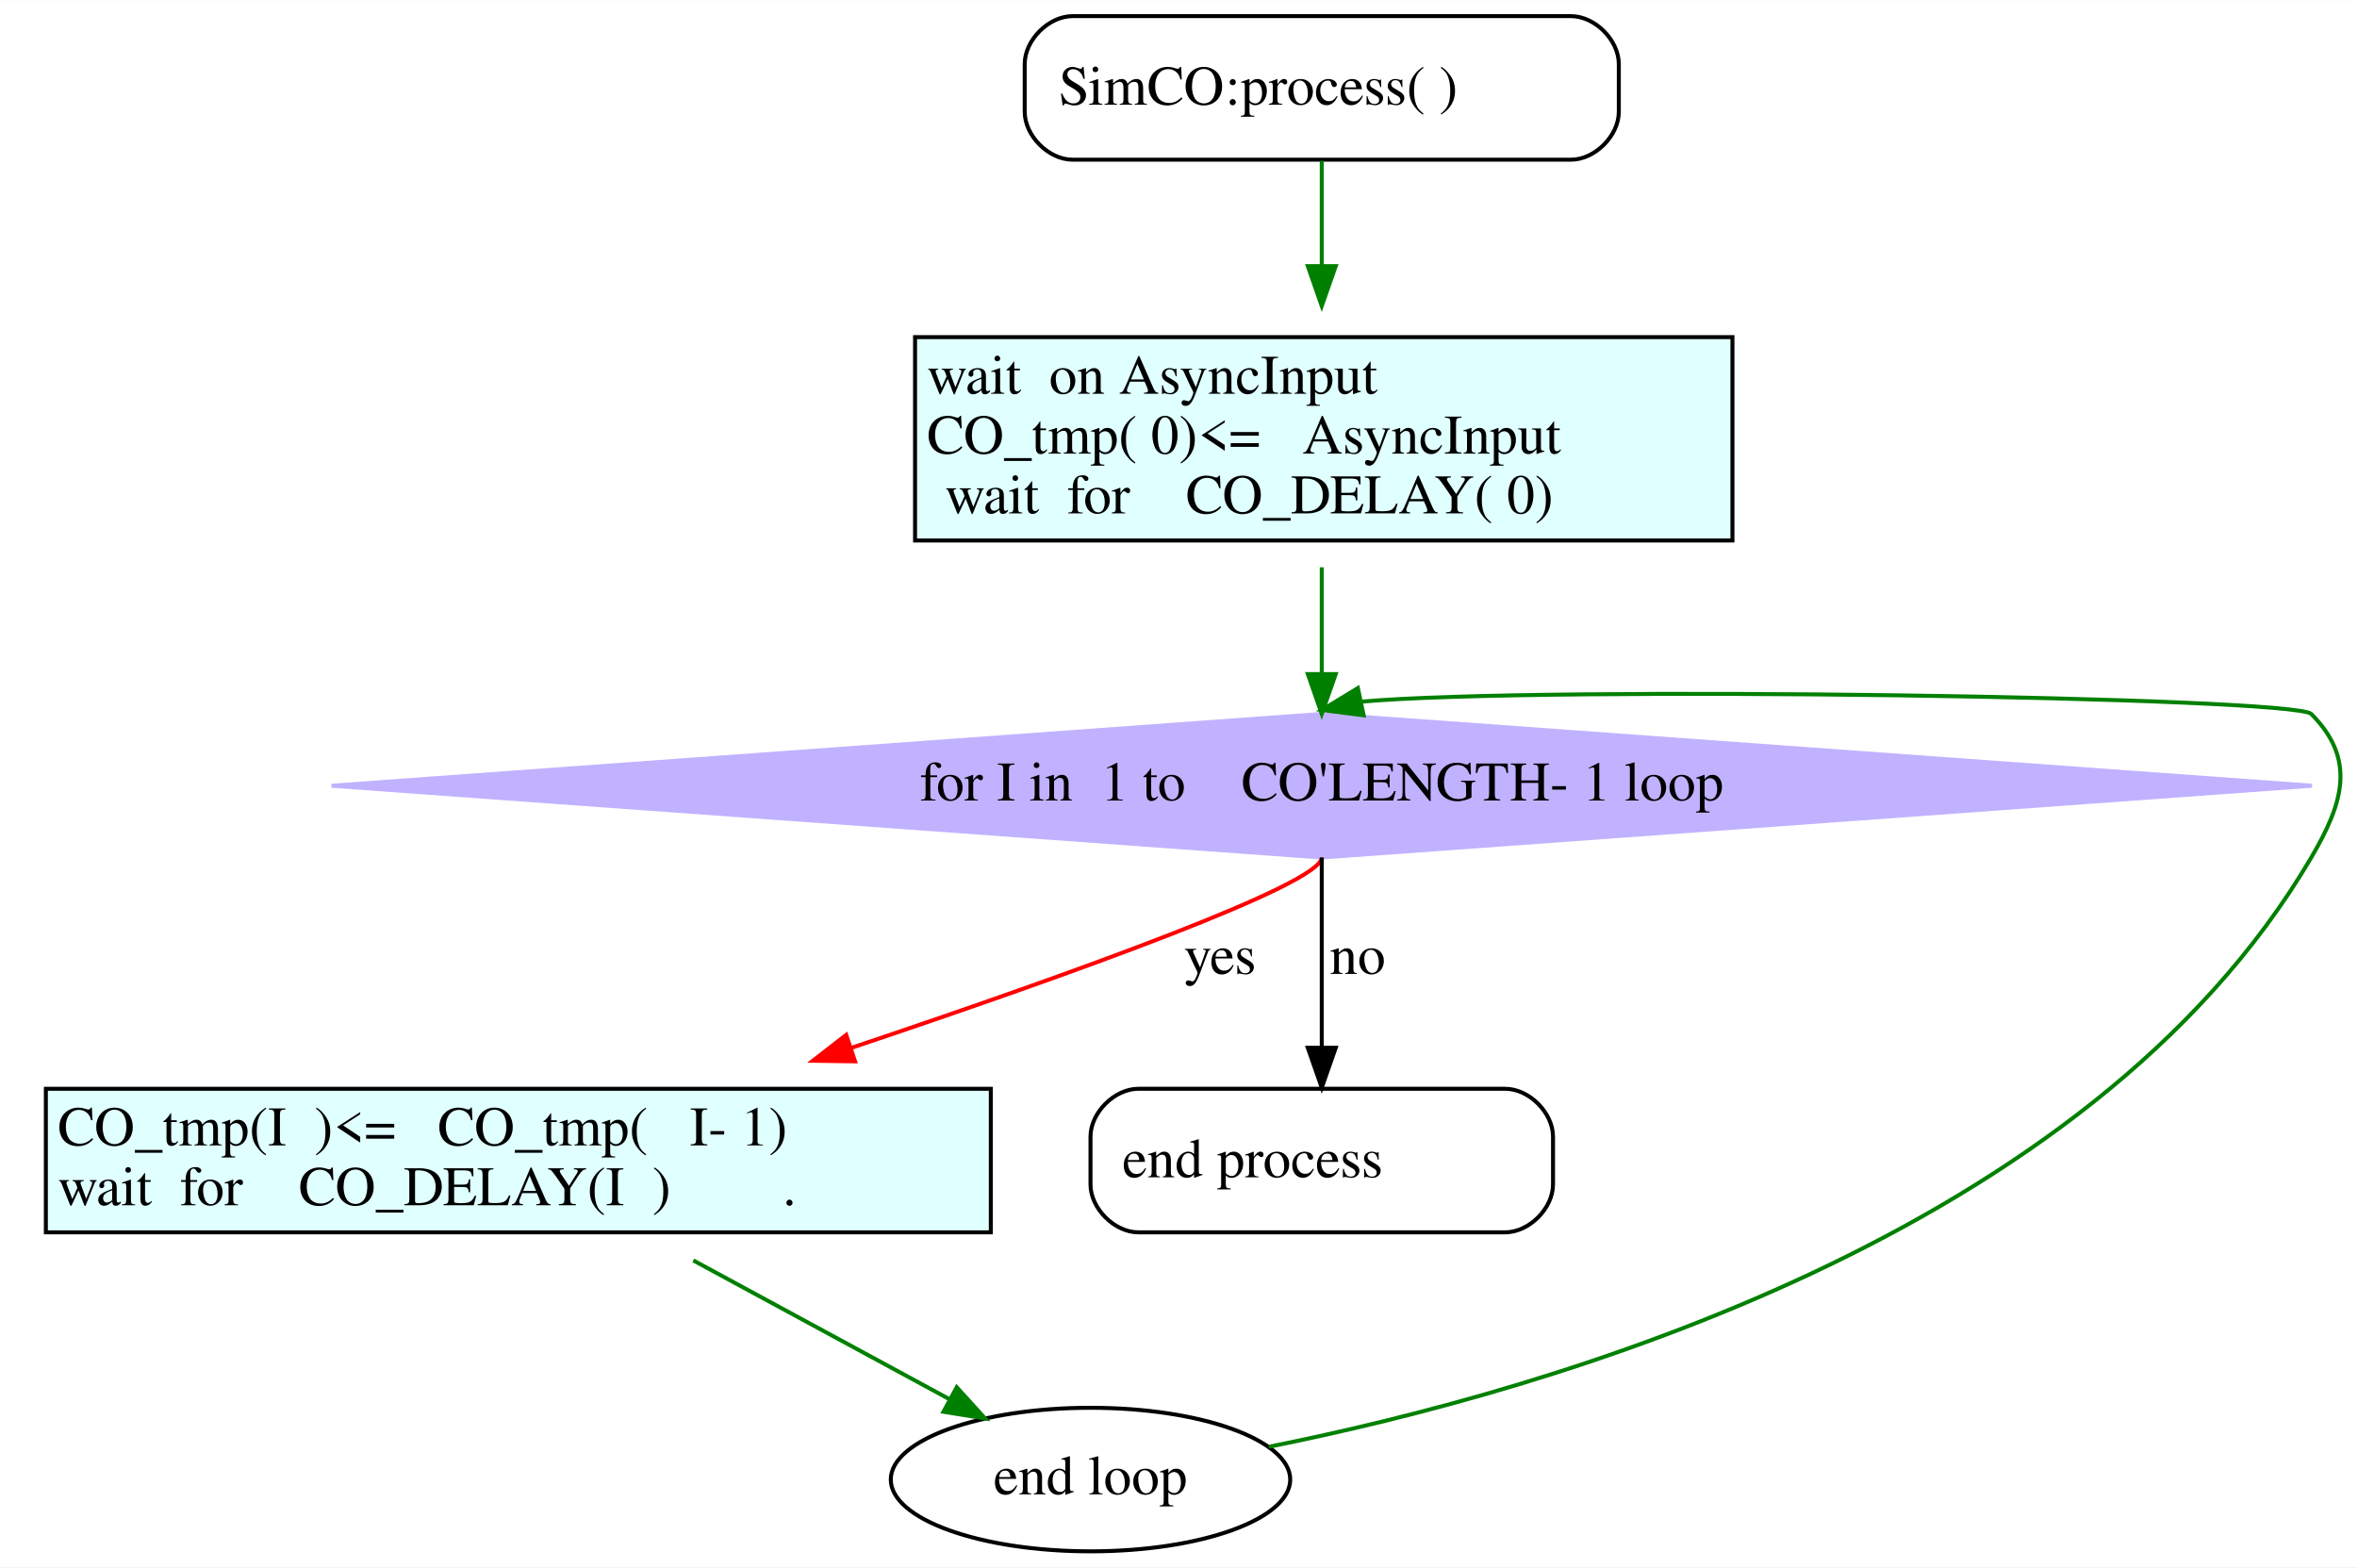
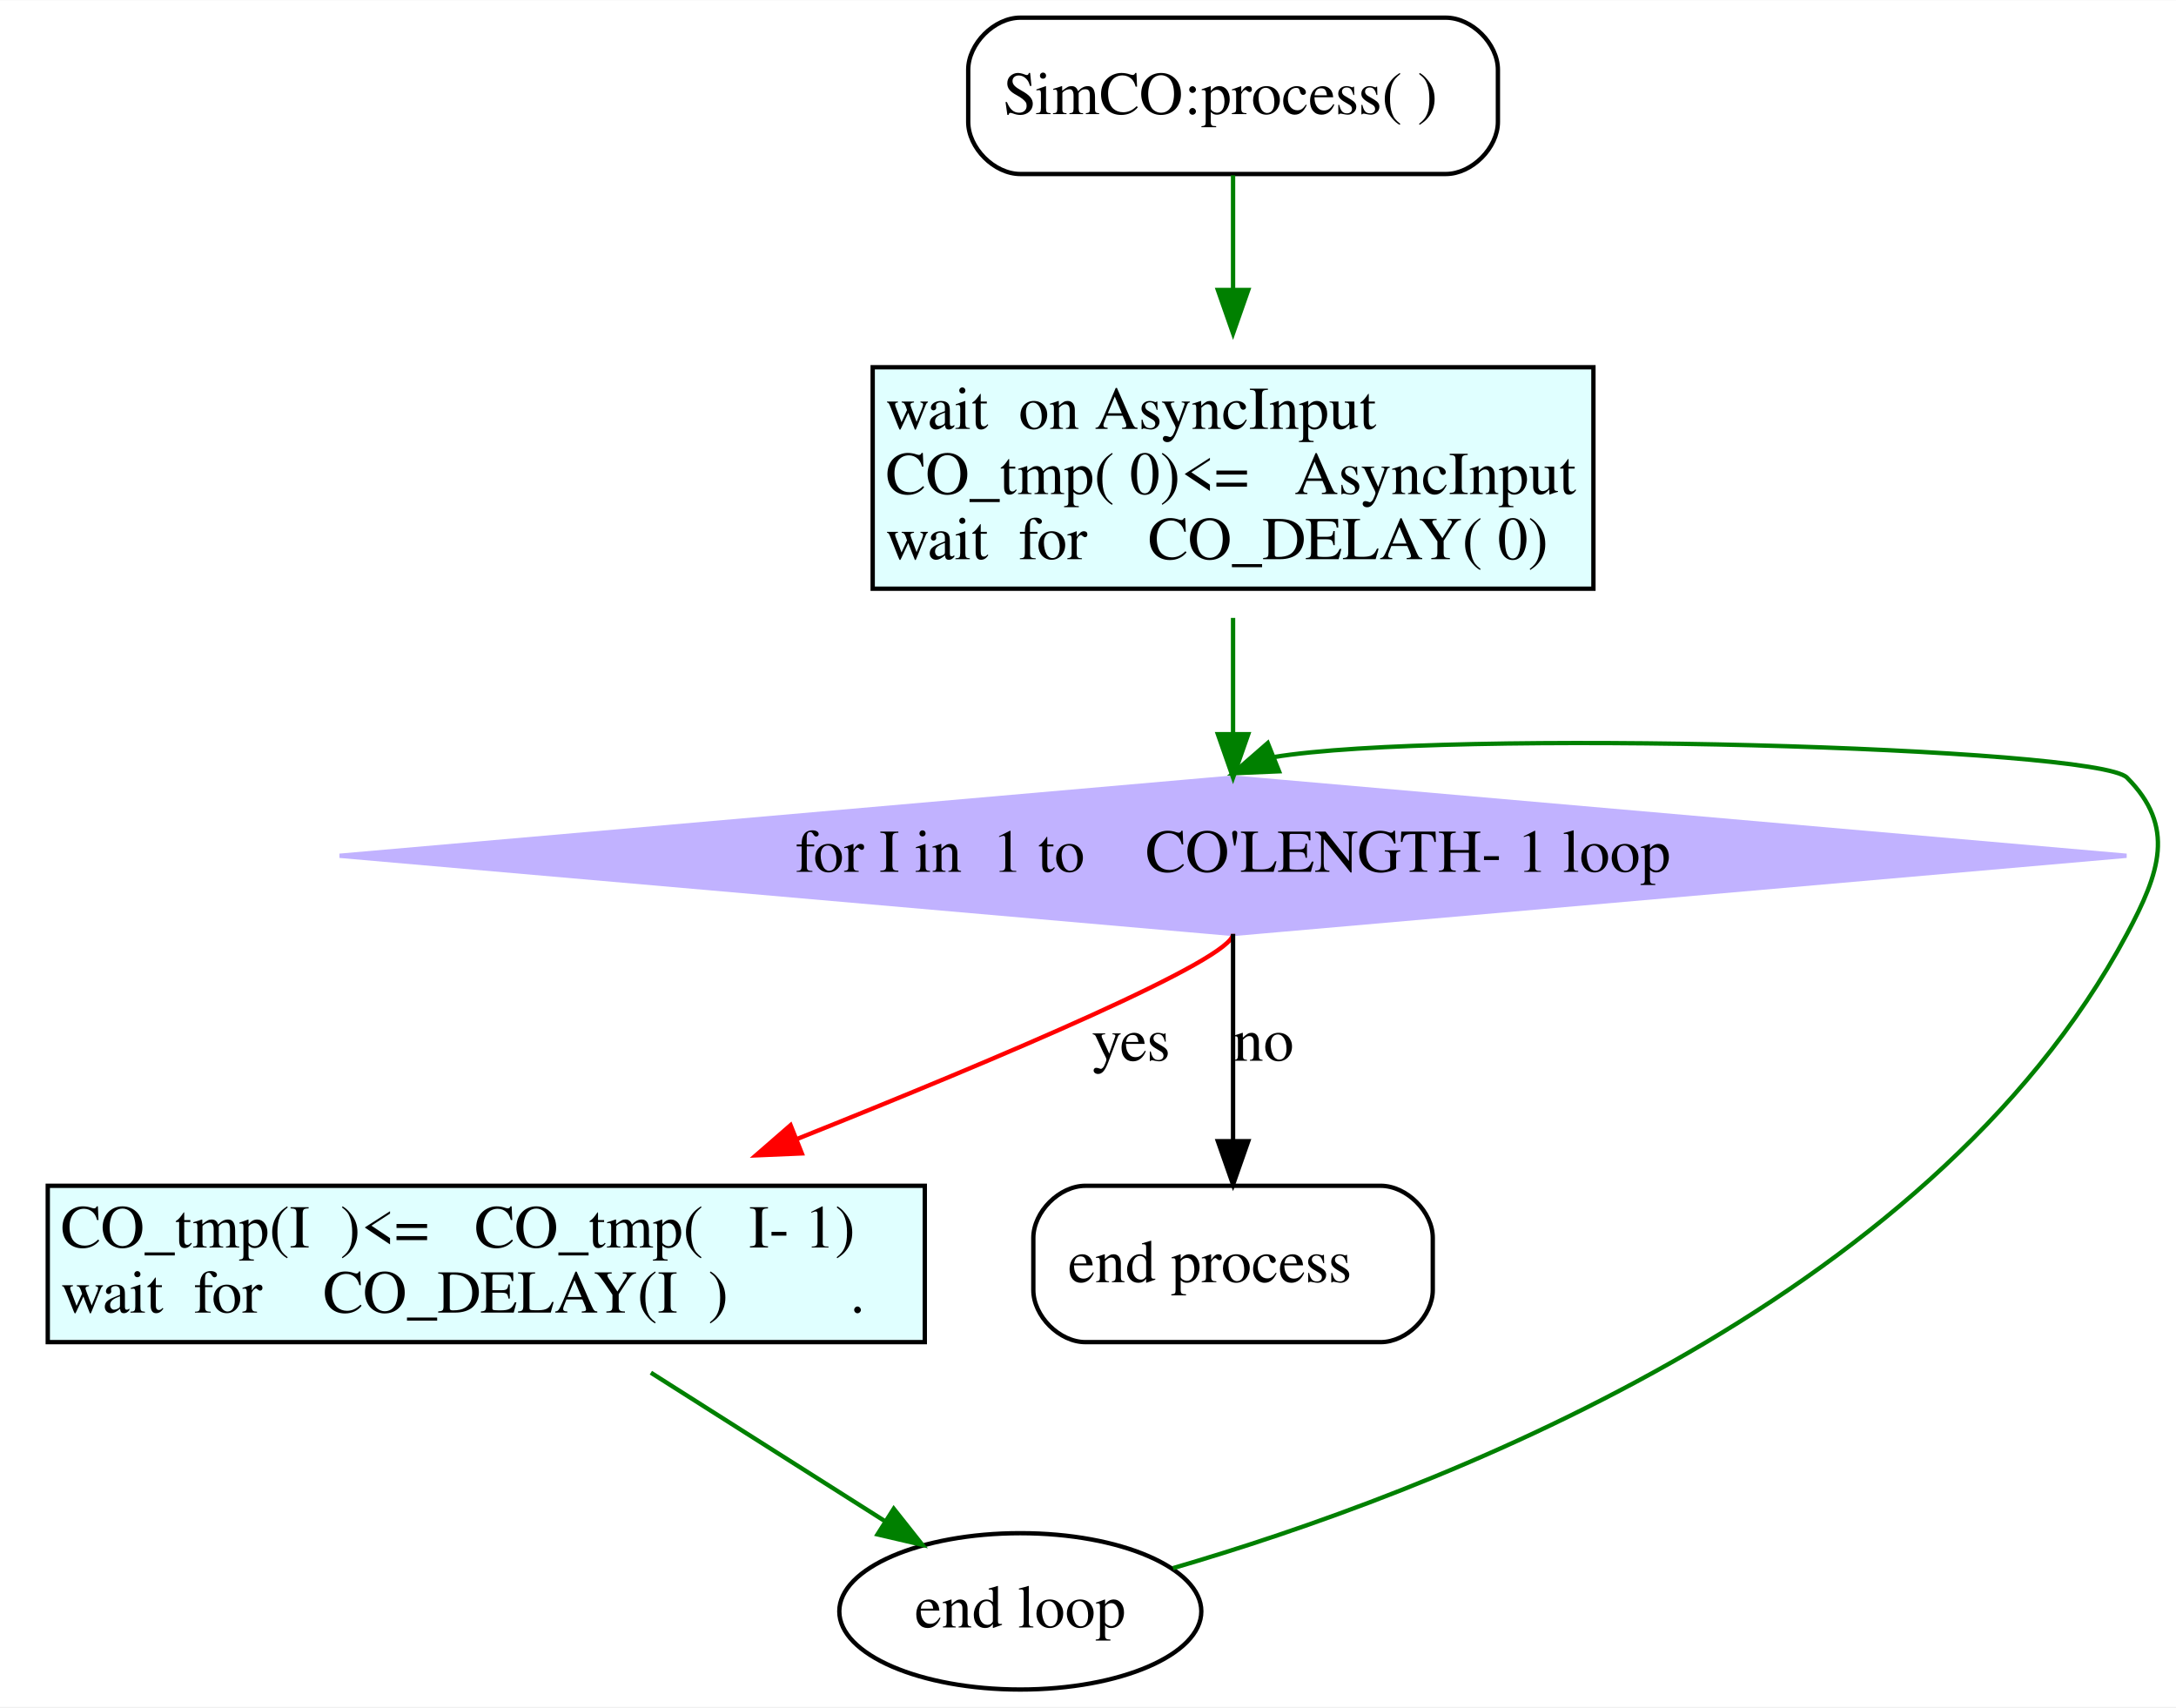
- <svg xmlns="http://www.w3.org/2000/svg" width="591pt" height="393pt" viewBox="0.00 0.00 591.14 393.00">
+ <svg xmlns="http://www.w3.org/2000/svg" width="501pt" height="393pt" viewBox="0.00 0.00 501.18 393.00">
  <g id="graph0" class="graph" transform="scale(1 1) rotate(0) translate(4 389)">
-     <polygon fill="white" stroke="transparent" points="-4,4 -4,-389 587.14,-389 587.14,4 -4,4" />
+     <polygon fill="white" stroke="transparent" points="-4,4 -4,-389 497.18,-389 497.18,4 -4,4" />
    <g id="node1" class="node">
-       <path fill="none" stroke="black" d="M390,-385C390,-385 265,-385 265,-385 259,-385 253,-379 253,-373 253,-373 253,-361 253,-361 253,-355 259,-349 265,-349 265,-349 390,-349 390,-349 396,-349 402,-355 402,-361 402,-361 402,-373 402,-373 402,-379 396,-385 390,-385" />
-       <polygon fill="white" stroke="transparent" points="261.5,-359 261.5,-374 394.5,-374 394.5,-359 261.5,-359" />
-       <text text-anchor="start" x="261.5" y="-362.8" font-family="Times,serif" font-size="14.00"> SimCO:process( ) </text>
+       <path fill="none" stroke="black" d="M329,-385C329,-385 231,-385 231,-385 225,-385 219,-379 219,-373 219,-373 219,-361 219,-361 219,-355 225,-349 231,-349 231,-349 329,-349 329,-349 335,-349 341,-355 341,-361 341,-361 341,-373 341,-373 341,-379 335,-385 329,-385" />
+       <polygon fill="white" stroke="transparent" points="227,-359 227,-374 333,-374 333,-359 227,-359" />
+       <text text-anchor="start" x="227" y="-362.8" font-family="Times,serif" font-size="14.00"> SimCO:process( ) </text>
    </g>
    <g id="node2" class="node">
-       <polygon fill="lightcyan" stroke="transparent" points="225.5,-253.5 225.5,-304.5 430.5,-304.5 430.5,-253.5 225.5,-253.5" />
-       <polygon fill="none" stroke="black" points="225.5,-253.5 225.5,-304.5 430.5,-304.5 430.5,-253.5 225.5,-253.5" />
-       <text text-anchor="start" x="228.5" y="-290.3" font-family="Times,serif" font-size="14.00">  wait  on AsyncInput</text>
-       <text text-anchor="start" x="228.5" y="-275.3" font-family="Times,serif" font-size="14.00">CO_tmp( 0)&lt;=   AsyncInput</text>
-       <text text-anchor="start" x="233" y="-260.3" font-family="Times,serif" font-size="14.00"> wait  for    CO_DELAY( 0) </text>
+       <polygon fill="lightcyan" stroke="transparent" points="197,-253.5 197,-304.5 363,-304.5 363,-253.5 197,-253.5" />
+       <polygon fill="none" stroke="black" points="197,-253.5 197,-304.5 363,-304.5 363,-253.5 197,-253.5" />
+       <text text-anchor="start" x="200" y="-290.3" font-family="Times,serif" font-size="14.00">  wait  on AsyncInput</text>
+       <text text-anchor="start" x="200" y="-275.3" font-family="Times,serif" font-size="14.00">CO_tmp( 0)&lt;=   AsyncInput</text>
+       <text text-anchor="start" x="200" y="-260.3" font-family="Times,serif" font-size="14.00"> wait  for    CO_DELAY( 0) </text>
    </g>
    <g id="edge1" class="edge">
-       <path fill="none" stroke="green" d="M327.5,-348.7C327.5,-341.03 327.5,-331.64 327.5,-322.32" />
-       <polygon fill="green" stroke="green" points="331,-322.3 327.5,-312.3 324,-322.3 331,-322.3" />
+       <path fill="none" stroke="green" d="M280,-348.7C280,-341.03 280,-331.64 280,-322.32" />
+       <polygon fill="green" stroke="green" points="283.5,-322.3 280,-312.3 276.5,-322.3 283.5,-322.3" />
    </g>
    <g id="node3" class="node">
-       <polygon fill="#c1b2ff" stroke="#c1b2ff" points="327.5,-210 79.15,-192 327.5,-174 575.85,-192 327.5,-210" />
-       <text text-anchor="middle" x="327.5" y="-188.3" font-family="Times,serif" font-size="14.00">  for I in  1 to    CO'LENGTH- 1 loop</text>
+       <polygon fill="#c1b2ff" stroke="#c1b2ff" points="280,-210 74.22,-192 280,-174 485.78,-192 280,-210" />
+       <text text-anchor="middle" x="280" y="-188.3" font-family="Times,serif" font-size="14.00">  for I in  1 to    CO'LENGTH- 1 loop</text>
    </g>
    <g id="edge2" class="edge">
-       <path fill="none" stroke="green" d="M327.5,-246.78C327.5,-238.37 327.5,-229.11 327.5,-220.06" />
-       <polygon fill="green" stroke="green" points="331,-220 327.5,-210 324,-220 331,-220" />
+       <path fill="none" stroke="green" d="M280,-246.78C280,-238.37 280,-229.11 280,-220.06" />
+       <polygon fill="green" stroke="green" points="283.5,-220 280,-210 276.5,-220 283.5,-220" />
    </g>
    <g id="node4" class="node">
-       <polygon fill="lightcyan" stroke="transparent" points="7.5,-80 7.5,-116 244.5,-116 244.5,-80 7.5,-80" />
-       <polygon fill="none" stroke="black" points="7.5,-80 7.5,-116 244.5,-116 244.5,-80 7.5,-80" />
-       <text text-anchor="start" x="10.5" y="-101.8" font-family="Times,serif" font-size="14.00"> CO_tmp(I  )&lt;=   CO_tmp(   I- 1)</text>
-       <text text-anchor="start" x="10.5" y="-86.8" font-family="Times,serif" font-size="14.00"> wait  for    CO_DELAY(I  )        . </text>
+       <polygon fill="lightcyan" stroke="transparent" points="7,-80 7,-116 209,-116 209,-80 7,-80" />
+       <polygon fill="none" stroke="black" points="7,-80 7,-116 209,-116 209,-80 7,-80" />
+       <text text-anchor="start" x="10" y="-101.8" font-family="Times,serif" font-size="14.00"> CO_tmp(I  )&lt;=   CO_tmp(   I- 1)</text>
+       <text text-anchor="start" x="10" y="-86.8" font-family="Times,serif" font-size="14.00"> wait  for    CO_DELAY(I  )        . </text>
    </g>
    <g id="edge3" class="edge">
-       <path fill="none" stroke="red" d="M327.5,-174C327.5,-167.34 264.91,-144.85 209.4,-126.22" />
-       <polygon fill="red" stroke="red" points="210.45,-122.88 199.86,-123.03 208.23,-129.52 210.45,-122.88" />
-       <text text-anchor="middle" x="302" y="-144.8" font-family="Times,serif" font-size="14.00">yes</text>
+       <path fill="none" stroke="red" d="M280,-174C280,-168.2 226.71,-145.62 179.45,-126.73" />
+       <polygon fill="red" stroke="red" points="180.68,-123.46 170.1,-123.01 178.09,-129.96 180.68,-123.46" />
+       <text text-anchor="middle" x="256.5" y="-144.8" font-family="Times,serif" font-size="14.00">yes</text>
    </g>
    <g id="node6" class="node">
-       <path fill="none" stroke="black" d="M373.5,-116C373.5,-116 281.5,-116 281.5,-116 275.5,-116 269.5,-110 269.5,-104 269.5,-104 269.5,-92 269.5,-92 269.5,-86 275.5,-80 281.5,-80 281.5,-80 373.5,-80 373.5,-80 379.5,-80 385.5,-86 385.5,-92 385.5,-92 385.5,-104 385.5,-104 385.5,-110 379.5,-116 373.5,-116" />
-       <polygon fill="white" stroke="transparent" points="277.5,-90 277.5,-105 377.5,-105 377.5,-90 277.5,-90" />
-       <text text-anchor="start" x="277.5" y="-93.8" font-family="Times,serif" font-size="14.00"> end process  </text>
+       <path fill="none" stroke="black" d="M314,-116C314,-116 246,-116 246,-116 240,-116 234,-110 234,-104 234,-104 234,-92 234,-92 234,-86 240,-80 246,-80 246,-80 314,-80 314,-80 320,-80 326,-86 326,-92 326,-92 326,-104 326,-104 326,-110 320,-116 314,-116" />
+       <polygon fill="white" stroke="transparent" points="242,-90 242,-105 318,-105 318,-90 242,-90" />
+       <text text-anchor="start" x="242" y="-93.8" font-family="Times,serif" font-size="14.00"> end process  </text>
    </g>
    <g id="edge4" class="edge">
-       <path fill="none" stroke="black" d="M327.5,-174C327.5,-158.23 327.5,-140.59 327.5,-126.38" />
-       <polygon fill="black" stroke="black" points="331,-126.28 327.5,-116.28 324,-126.28 331,-126.28" />
-       <text text-anchor="middle" x="336.5" y="-144.8" font-family="Times,serif" font-size="14.00">no</text>
+       <path fill="none" stroke="black" d="M280,-174C280,-158.23 280,-140.59 280,-126.38" />
+       <polygon fill="black" stroke="black" points="283.5,-126.28 280,-116.28 276.5,-126.28 283.5,-126.28" />
+       <text text-anchor="middle" x="287" y="-144.8" font-family="Times,serif" font-size="14.00">no</text>
    </g>
    <g id="node5" class="node">
-       <ellipse fill="none" stroke="black" cx="269.5" cy="-18" rx="50.09" ry="18" />
-       <text text-anchor="middle" x="269.5" y="-14.3" font-family="Times,serif" font-size="14.00">end loop</text>
+       <ellipse fill="none" stroke="black" cx="231" cy="-18" rx="41.69" ry="18" />
+       <text text-anchor="middle" x="231" y="-14.3" font-family="Times,serif" font-size="14.00">end loop</text>
    </g>
    <g id="edge5" class="edge">
-       <path fill="none" stroke="green" d="M169.88,-72.96C190.57,-61.75 214.84,-48.61 234.25,-38.09" />
-       <polygon fill="green" stroke="green" points="235.95,-41.16 243.07,-33.32 232.61,-35 235.95,-41.16" />
+       <path fill="none" stroke="green" d="M145.91,-72.96C163.18,-62.01 183.38,-49.2 199.76,-38.81" />
+       <polygon fill="green" stroke="green" points="201.85,-41.63 208.43,-33.32 198.11,-35.72 201.85,-41.63" />
    </g>
    <g id="edge6" class="edge">
-       <path fill="none" stroke="green" d="M314.21,-26.22C384.81,-40.34 519.85,-78.96 575.67,-174 583.78,-187.8 586.96,-198.66 575.67,-210 571.4,-214.29 382.93,-217.14 337.35,-213.08" />
-       <polygon fill="green" stroke="green" points="338.01,-209.65 327.5,-211 336.56,-216.49 338.01,-209.65" />
+       <path fill="none" stroke="green" d="M266.16,-27.95C324.68,-45.01 440.15,-88.34 485.89,-174 493.43,-188.11 497.18,-198.66 485.89,-210 478.88,-217.05 328.52,-221.24 289.29,-214.71" />
+       <polygon fill="green" stroke="green" points="290.59,-211.45 280,-211 287.99,-217.96 290.59,-211.45" />
    </g>
  </g>
</svg>
